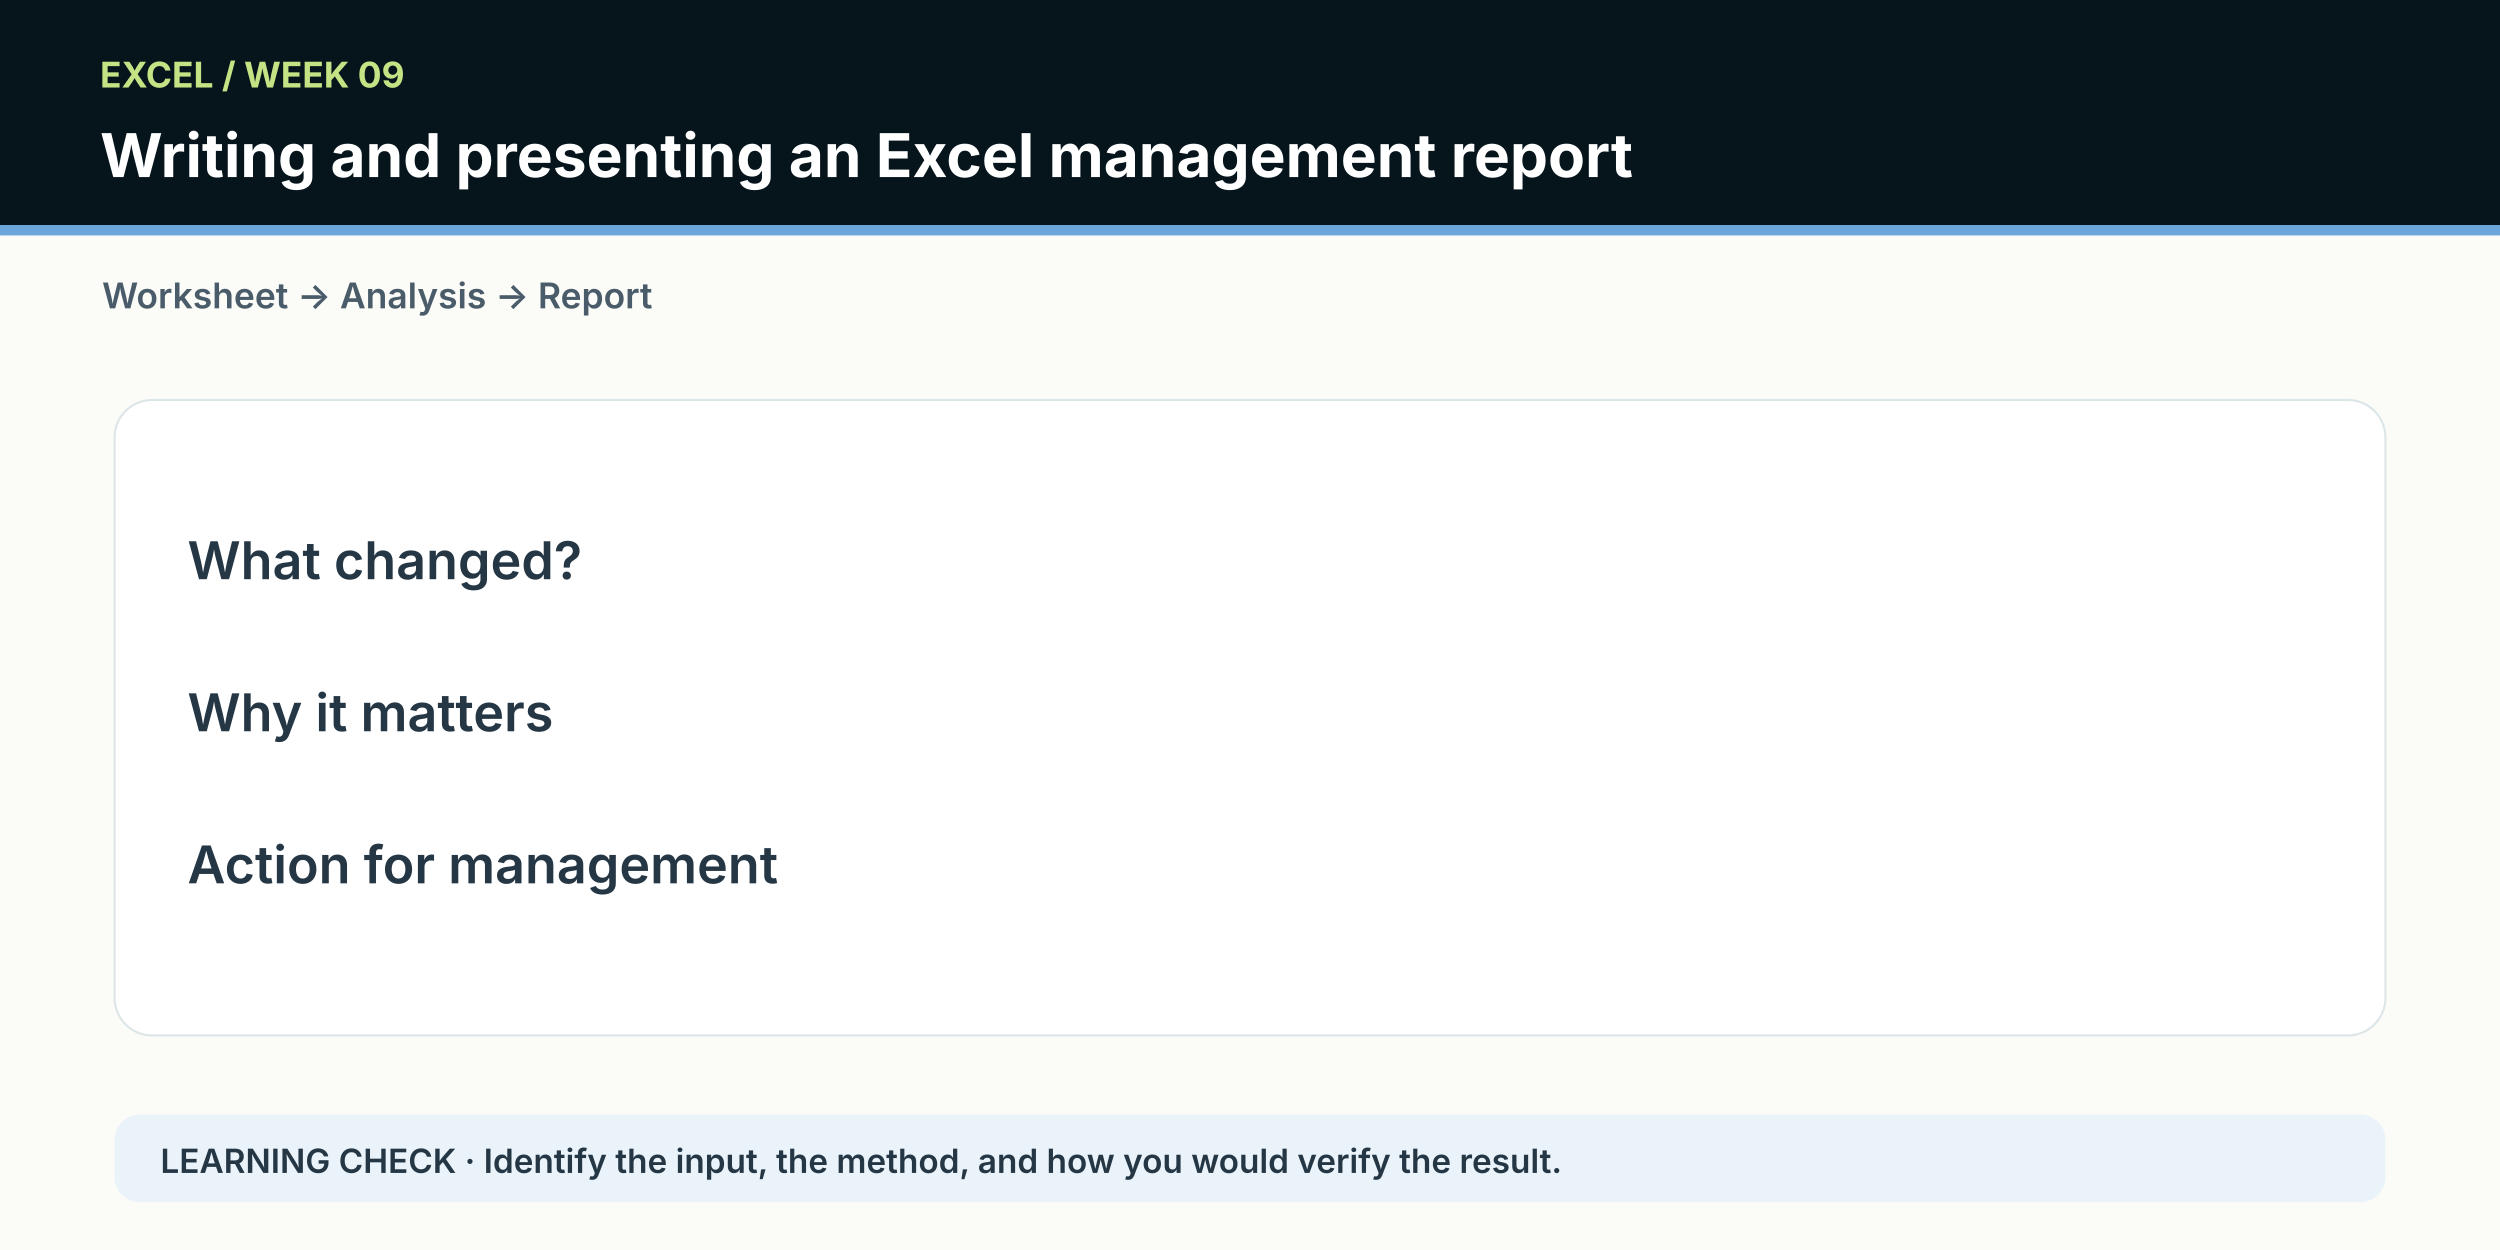
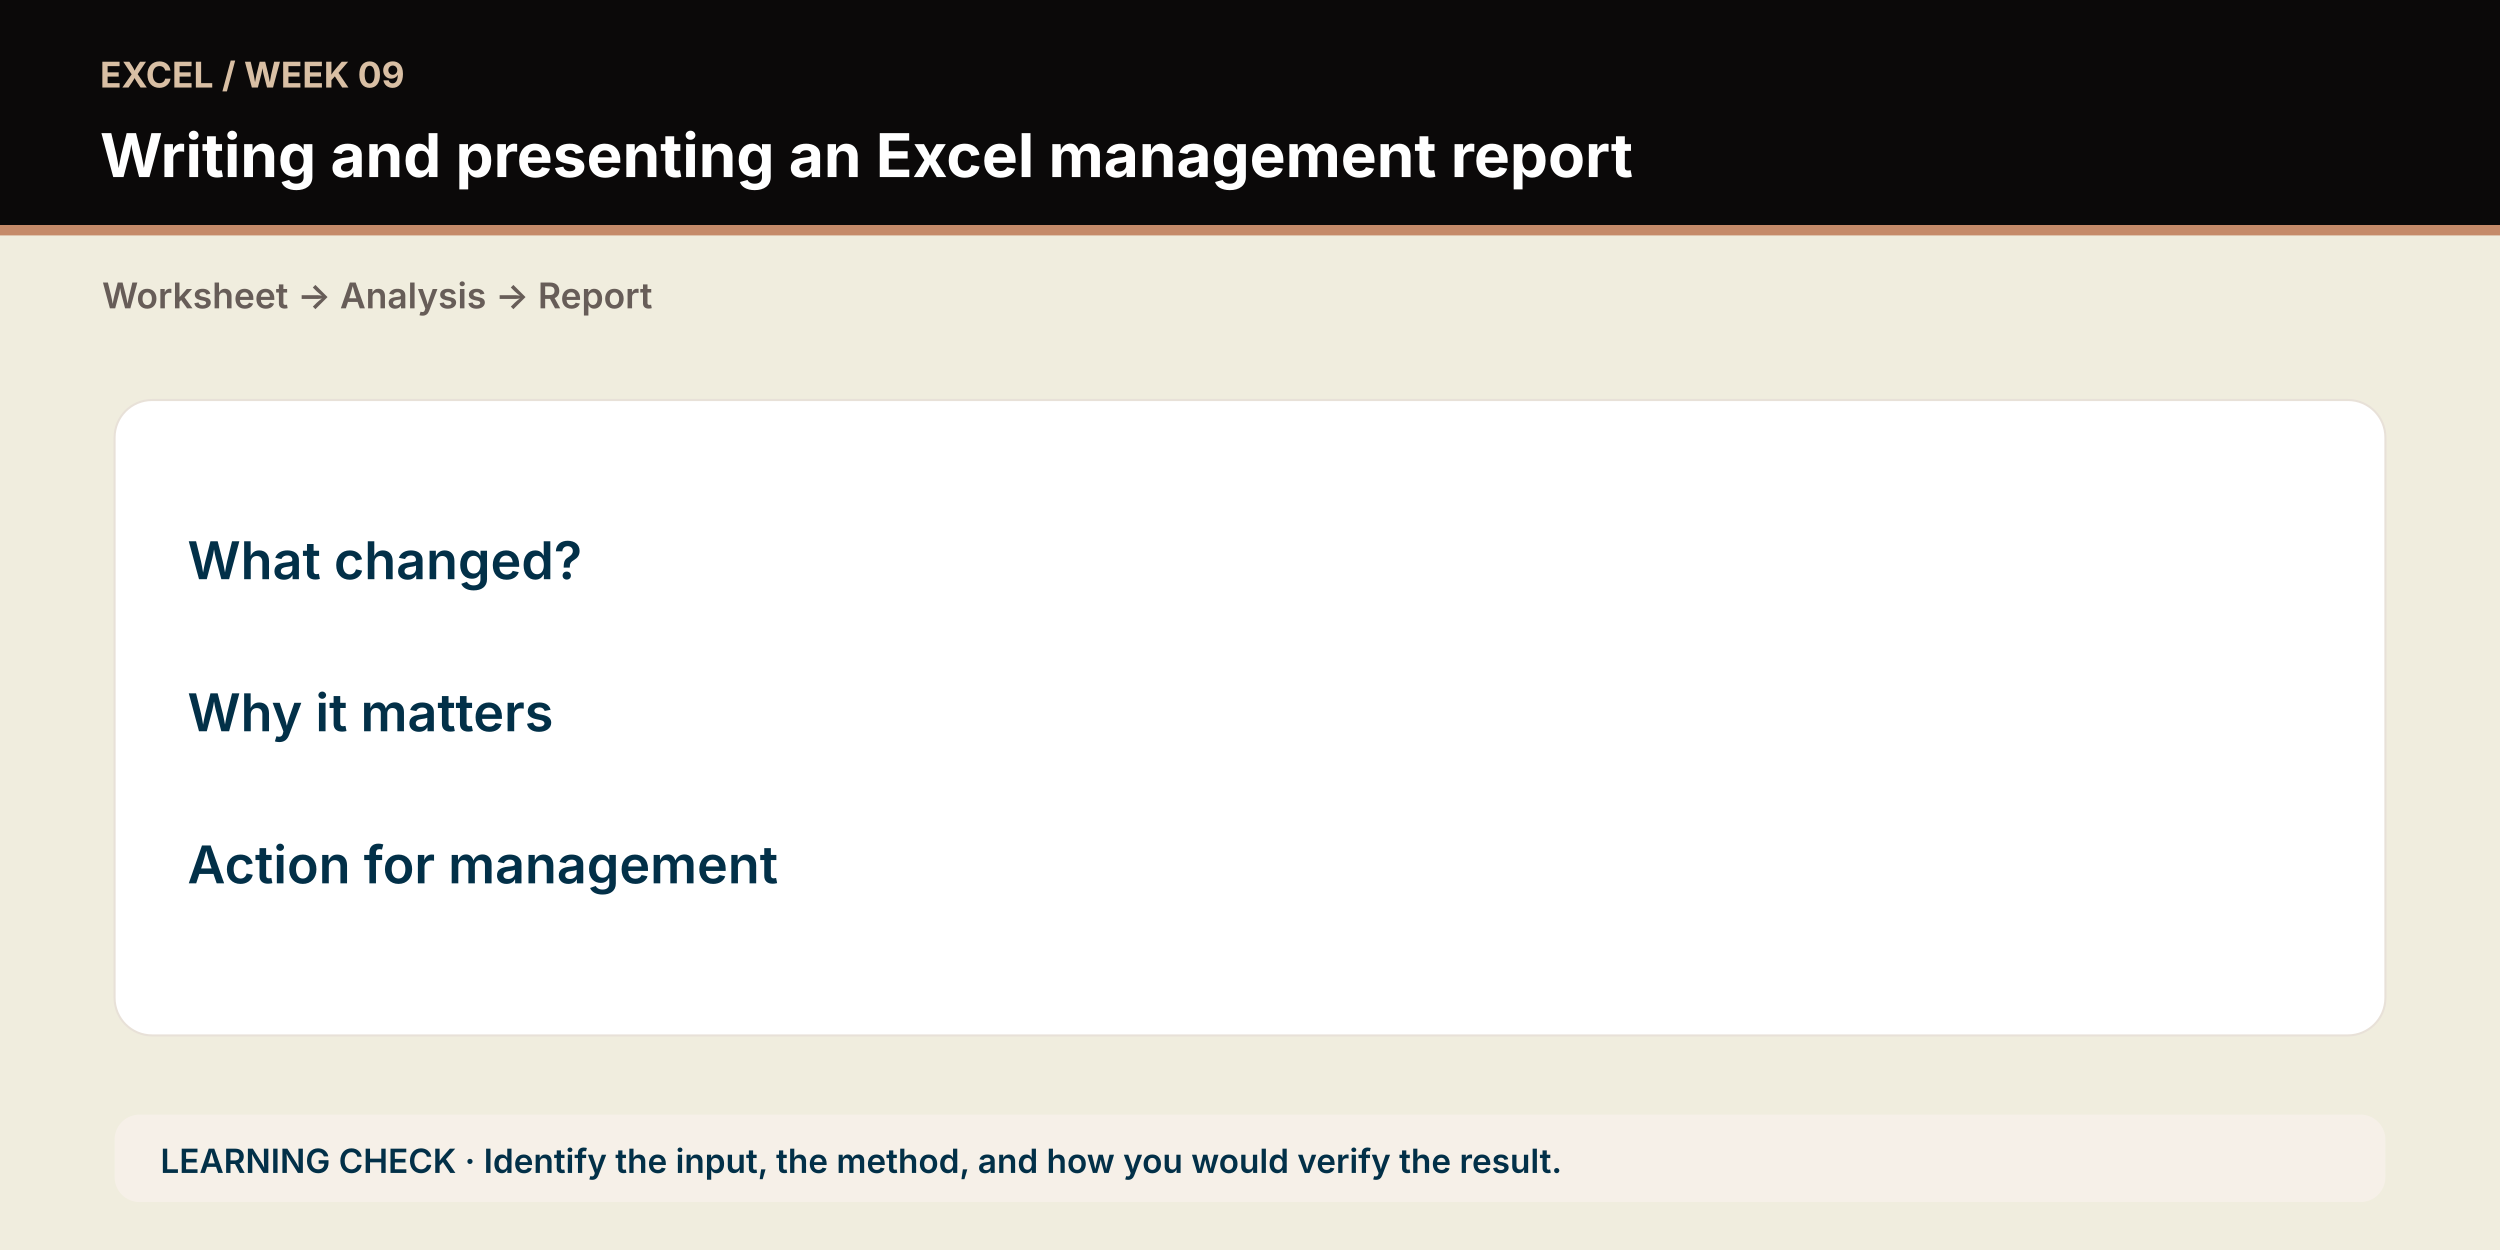
<svg xmlns="http://www.w3.org/2000/svg" width="1200" height="600" viewBox="0 0 1200 600" role="img" aria-label="EXCEL week 9: Writing and presenting an Excel management report concept diagram">
-   <rect x="0" y="0" width="1200" height="600" rx="0" fill="#FBFBF8" stroke="none" />
-   <rect x="0" y="0" width="1200" height="112" rx="0" fill="#06141B" stroke="none" />
-   <rect x="0" y="108" width="1200" height="5" rx="0" fill="#6AA6DA" stroke="none" />
-   <text x="48" y="42" fill="#C5E384" font-size="17" font-family="Inter,Arial,sans-serif" font-weight="700">EXCEL  /  WEEK 09</text>
+   <rect x="0" y="0" width="1200" height="600" rx="0" fill="#F0EDDE" stroke="none" />
+   <rect x="0" y="0" width="1200" height="112" rx="0" fill="#0B0909" stroke="none" />
+   <rect x="0" y="108" width="1200" height="5" rx="0" fill="#C58A69" stroke="none" />
+   <text x="48" y="42" fill="#D9BFA4" font-size="17" font-family="Inter,Arial,sans-serif" font-weight="700">EXCEL  /  WEEK 09</text>
  <text x="48" y="85" fill="#FFFFFF" font-size="29" font-family="Inter,Arial,sans-serif" font-weight="700">Writing and presenting an Excel management report</text>
-   <text x="49" y="148" fill="#4A5C6A" font-size="17" font-family="Inter,Arial,sans-serif" font-weight="600">Worksheet → Analysis → Report</text>
-   <rect x="55" y="192" width="1090" height="305" rx="18" fill="#FFFFFF" stroke="#DCE5E7" />
-   <text x="90" y="278" fill="#253745" font-size="25" font-family="Inter,Arial,sans-serif" font-weight="600">What changed?</text>
-   <text x="90" y="351" fill="#253745" font-size="25" font-family="Inter,Arial,sans-serif" font-weight="600">Why it matters</text>
-   <text x="90" y="424" fill="#253745" font-size="25" font-family="Inter,Arial,sans-serif" font-weight="600">Action for management</text>
-   <rect x="55" y="535" width="1090" height="42" rx="12" fill="#EAF3FA" stroke="none" />
-   <text x="77" y="563" fill="#253745" font-size="16" font-family="Inter,Arial,sans-serif" font-weight="600">LEARNING CHECK  ·  Identify the input, the method, and how you would verify the result.</text>
+   <text x="49" y="148" fill="#675D58" font-size="17" font-family="Inter,Arial,sans-serif" font-weight="600">Worksheet → Analysis → Report</text>
+   <rect x="55" y="192" width="1090" height="305" rx="18" fill="#FFFFFF" stroke="#E8E1D8" />
+   <text x="90" y="278" fill="#023048" font-size="25" font-family="Inter,Arial,sans-serif" font-weight="600">What changed?</text>
+   <text x="90" y="351" fill="#023048" font-size="25" font-family="Inter,Arial,sans-serif" font-weight="600">Why it matters</text>
+   <text x="90" y="424" fill="#023048" font-size="25" font-family="Inter,Arial,sans-serif" font-weight="600">Action for management</text>
+   <rect x="55" y="535" width="1090" height="42" rx="12" fill="#F6F0E8" stroke="none" />
+   <text x="77" y="563" fill="#023048" font-size="16" font-family="Inter,Arial,sans-serif" font-weight="600">LEARNING CHECK  ·  Identify the input, the method, and how you would verify the result.</text>
</svg>
